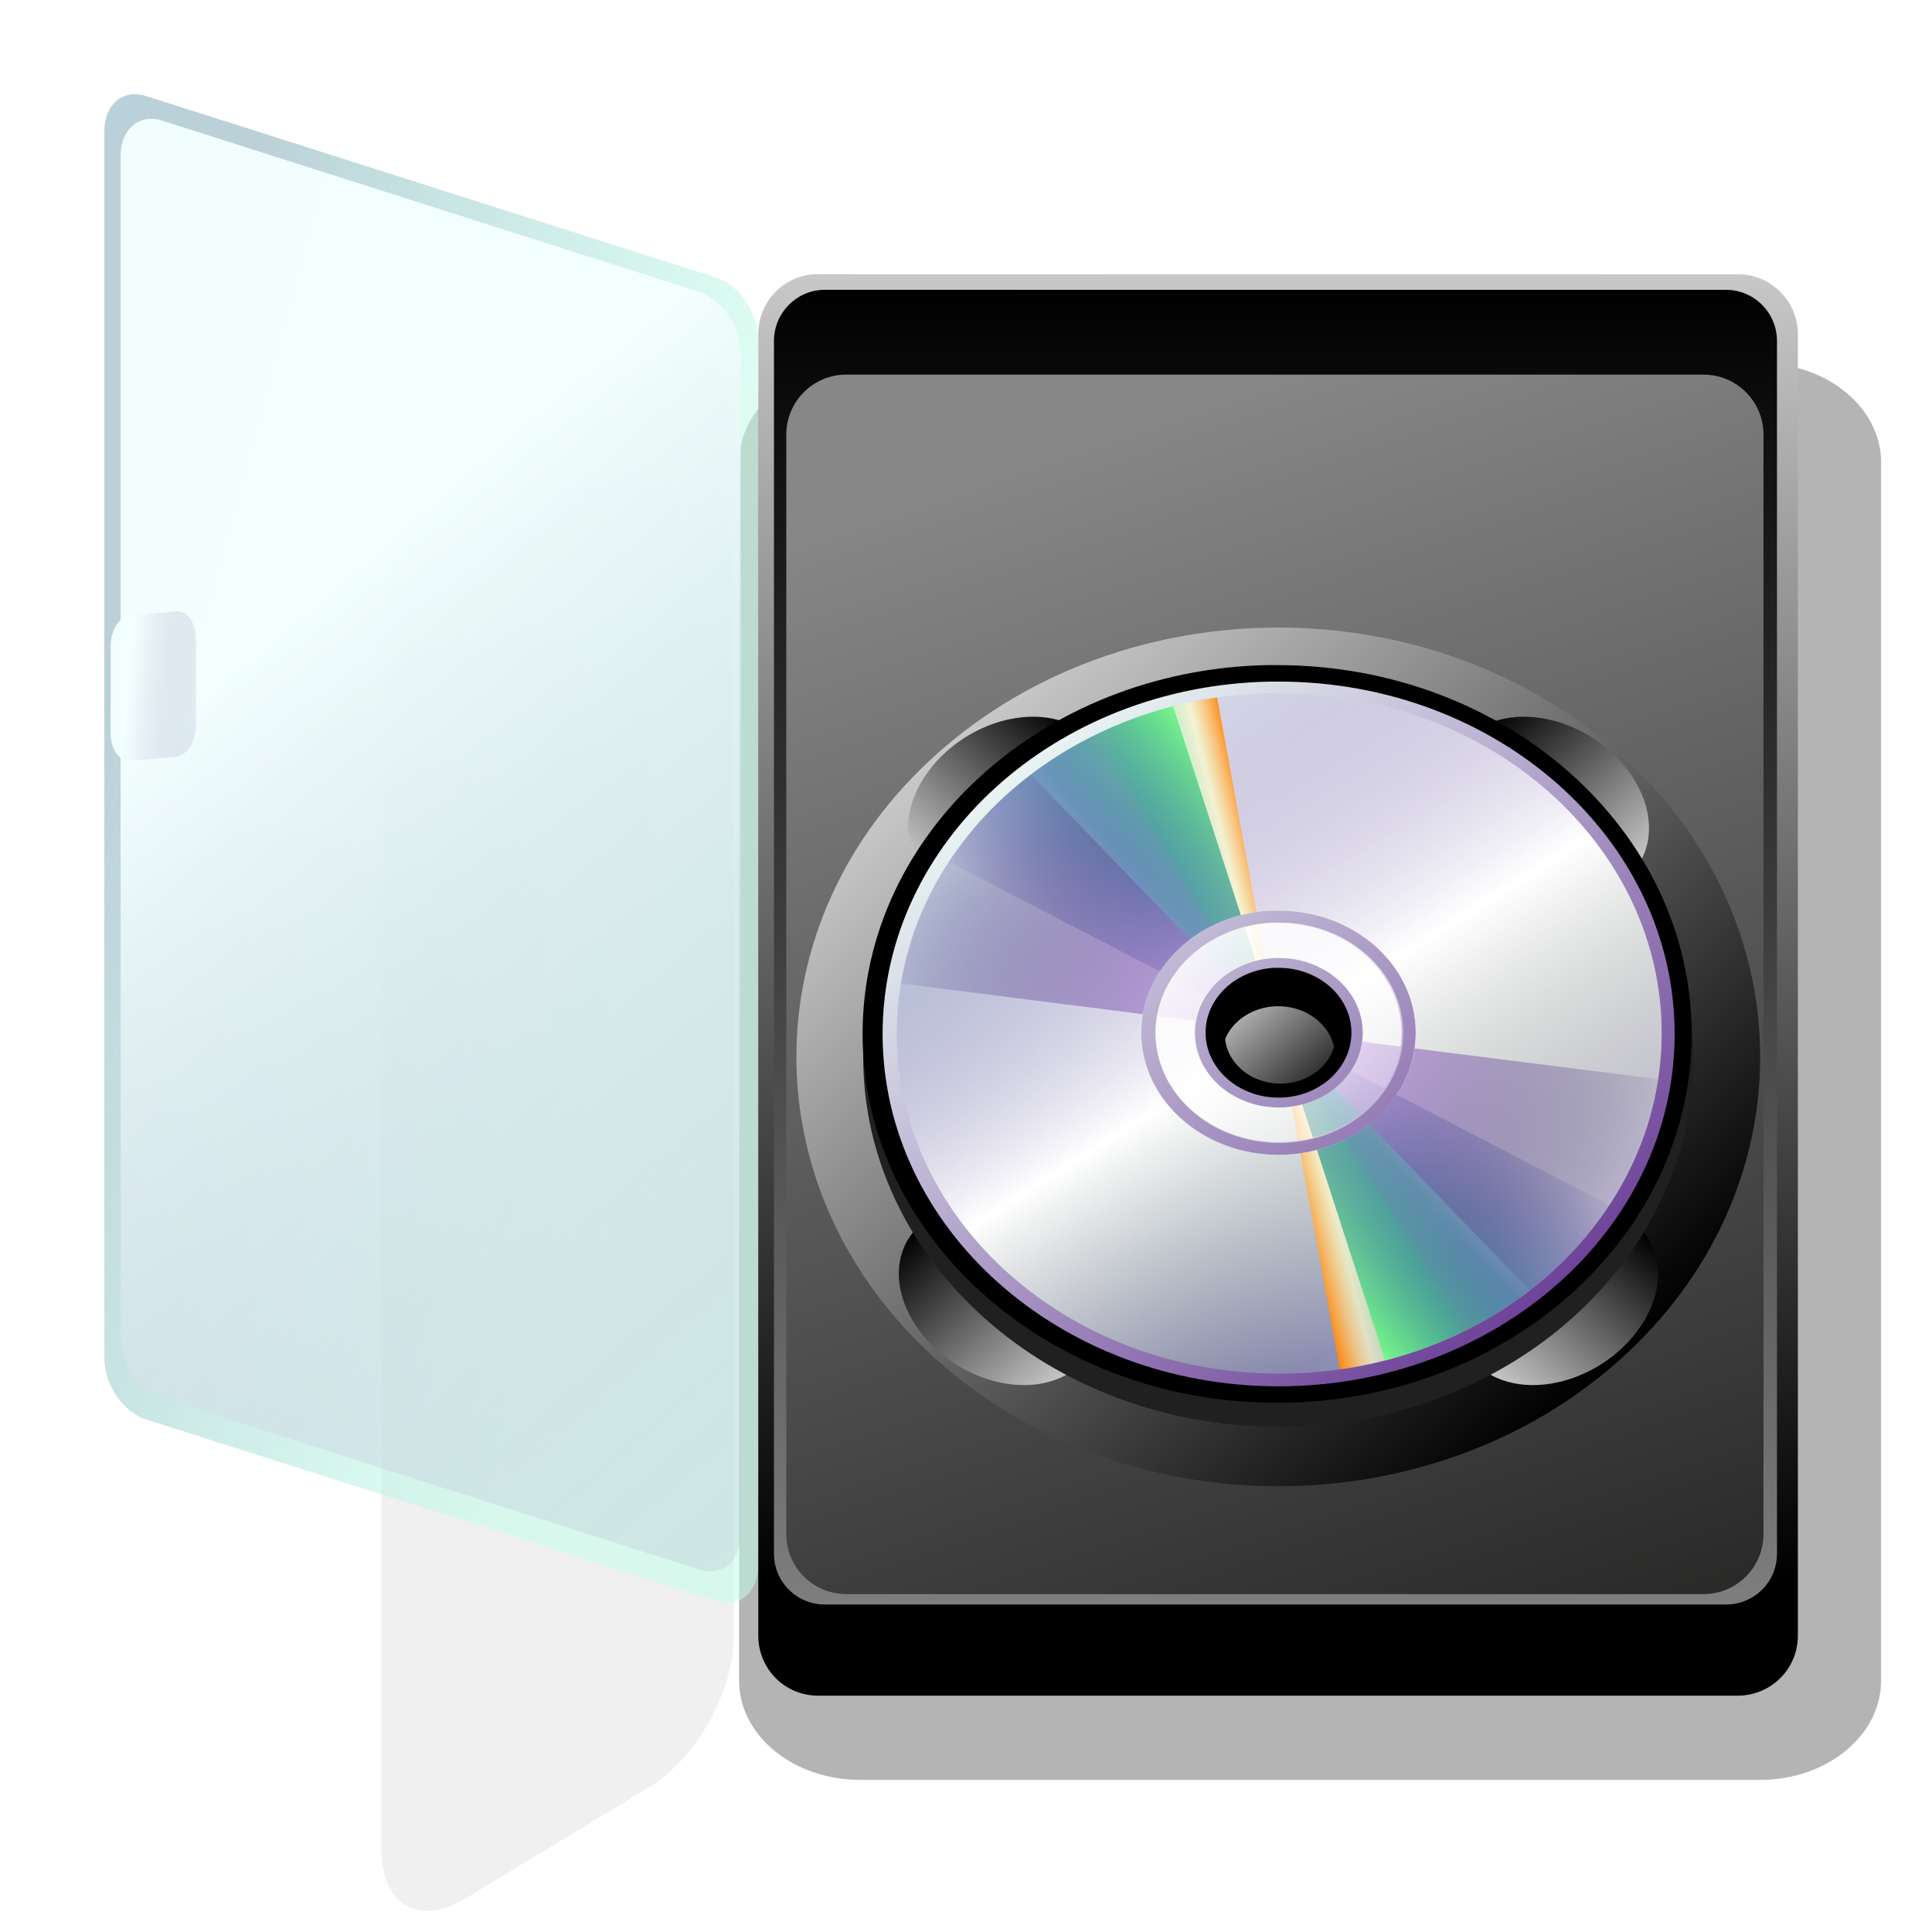
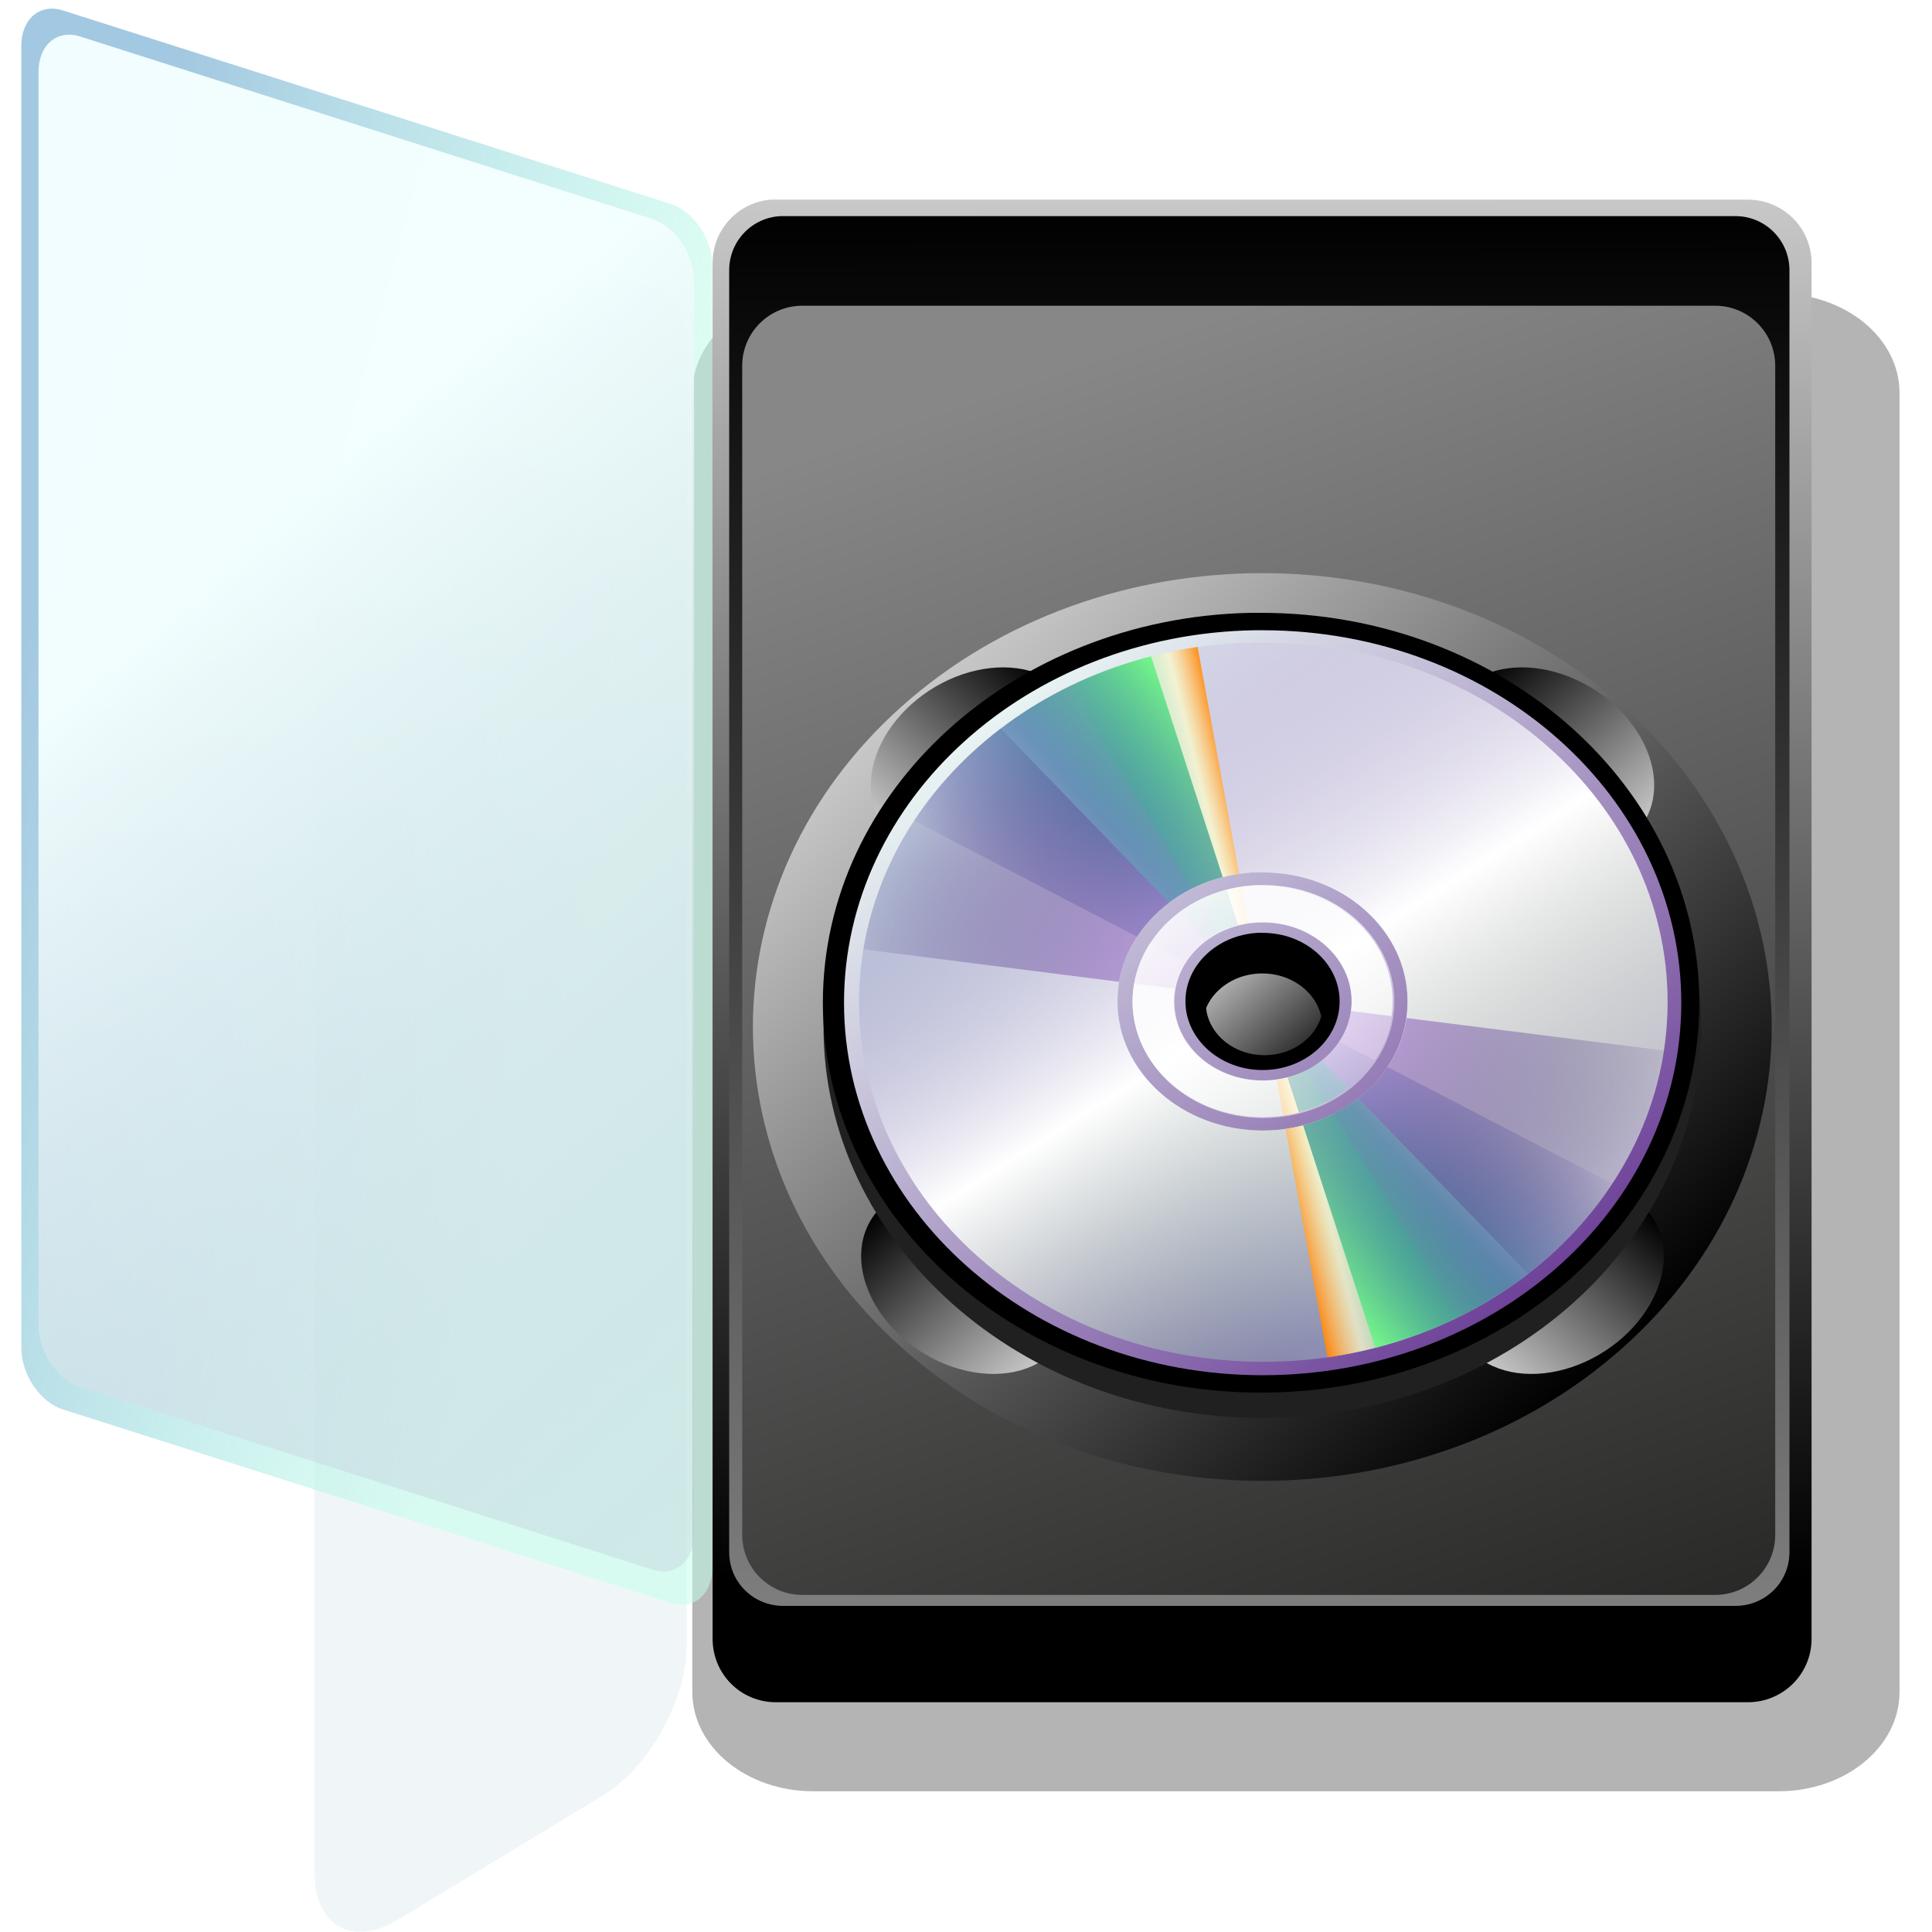
<svg xmlns="http://www.w3.org/2000/svg" xmlns:xlink="http://www.w3.org/1999/xlink" width="128" height="128" id="svg1393" version="1.0">
  <defs id="defs1395">
    <linearGradient id="linearGradient3227">
-       <stop style="stop-color:#aac6cf;stop-opacity:0.805;" offset="0" id="stop3229" />
+       <stop style="stop-color:#a3c8e1;stop-opacity:1;" offset="0" id="stop3229" />
      <stop style="stop-color:#c3ffeb;stop-opacity:0.533;" offset="1" id="stop3231" />
    </linearGradient>
    <linearGradient id="linearGradient3221">
      <stop id="stop3223" offset="0" style="stop-color:#b7c4d3;stop-opacity:0.312;" />
      <stop id="stop3225" offset="1" style="stop-color:#f4ffff;stop-opacity:0.962;" />
    </linearGradient>
    <linearGradient id="linearGradient2305">
      <stop style="stop-color:#878787;stop-opacity:1;" offset="0" id="stop2307" />
      <stop style="stop-color:#1b1b1a;stop-opacity:1;" offset="1" id="stop2309" />
    </linearGradient>
    <linearGradient id="linearGradient7042">
      <stop style="stop-color:#808080;stop-opacity:1;" offset="0" id="stop7044" />
      <stop style="stop-color:#000000;stop-opacity:1;" offset="1" id="stop7046" />
-     </linearGradient>
-     <linearGradient id="linearGradient6845">
-       <stop style="stop-color:#808080;stop-opacity:1;" offset="0" id="stop6847" />
-       <stop style="stop-color:#808080;stop-opacity:0;" offset="1" id="stop6849" />
    </linearGradient>
    <linearGradient id="linearGradient6837">
      <stop style="stop-color:#c8c8c8;stop-opacity:1;" offset="0" id="stop6839" />
      <stop style="stop-color:#000000;stop-opacity:1;" offset="1" id="stop6841" />
    </linearGradient>
    <linearGradient id="linearGradient3269">
      <stop style="stop-color:#ffffff;stop-opacity:1;" offset="0" id="stop3271" />
      <stop style="stop-color:#ffffff;stop-opacity:0.312;" offset="1" id="stop3273" />
    </linearGradient>
    <linearGradient id="linearGradient2358">
      <stop style="stop-color:#e2afff;stop-opacity:1;" offset="0" id="stop2360" />
      <stop style="stop-color:#09004d;stop-opacity:0;" offset="1" id="stop2362" />
    </linearGradient>
    <linearGradient id="linearGradient2317">
      <stop style="stop-color:#100081;stop-opacity:0.02;" offset="0" id="stop2319" />
      <stop id="stop2333" offset="0.5" style="stop-color:#00558c;stop-opacity:0.51;" />
      <stop style="stop-color:#78ff88;stop-opacity:1;" offset="1" id="stop2321" />
    </linearGradient>
    <linearGradient id="linearGradient2325">
      <stop style="stop-color:#ff7e00;stop-opacity:1;" offset="0" id="stop2327" />
      <stop id="stop2335" offset="0.255" style="stop-color:#ffffcc;stop-opacity:0.706;" />
      <stop style="stop-color:#00ff81;stop-opacity:0.02;" offset="1" id="stop2329" />
    </linearGradient>
    <linearGradient id="linearGradient2602">
      <stop style="stop-color:#a695c5;stop-opacity:0.353;" offset="0" id="stop2604" />
      <stop id="stop2610" offset="0.5" style="stop-color:#ffffff;stop-opacity:1;" />
      <stop style="stop-color:#adb79f;stop-opacity:0.2;" offset="1" id="stop2606" />
    </linearGradient>
    <linearGradient id="linearGradient2594">
      <stop style="stop-color:#f4ffff;stop-opacity:0.647;" offset="0" id="stop2596" />
      <stop style="stop-color:#008396;stop-opacity:0;" offset="1" id="stop2598" />
    </linearGradient>
    <linearGradient id="linearGradient2650">
      <stop style="stop-color:#e9f4f3;stop-opacity:1;" offset="0" id="stop2652" />
      <stop style="stop-color:#6d4198;stop-opacity:1;" offset="1" id="stop2654" />
    </linearGradient>
-     <linearGradient xlink:href="#linearGradient6837" id="linearGradient6873" x1="40.316" y1="31.749" x2="91.672" y2="86.175" gradientUnits="userSpaceOnUse" />
-     <linearGradient xlink:href="#linearGradient2650" id="linearGradient7024" gradientUnits="userSpaceOnUse" gradientTransform="matrix(0.604085,0,0,0.604085,114.6153,25.1751)" x1="22.728" y1="18.398" x2="90.064" y2="92.397" />
-     <linearGradient xlink:href="#linearGradient2594" id="linearGradient7026" gradientUnits="userSpaceOnUse" gradientTransform="matrix(0.604085,0,0,0.604085,114.6153,25.1751)" x1="55.797" y1="55.418" x2="8.031" y2="97.759" />
-     <linearGradient xlink:href="#linearGradient2602" id="linearGradient7028" gradientUnits="userSpaceOnUse" gradientTransform="matrix(0.604085,0,0,0.604085,114.6153,25.1751)" x1="32.143" y1="22.464" x2="78.929" y2="88.357" />
-     <linearGradient xlink:href="#linearGradient2325" id="linearGradient7030" gradientUnits="userSpaceOnUse" gradientTransform="matrix(0.604085,0,0,0.604085,114.6153,25.1751)" x1="62.552" y1="100.088" x2="79.758" y2="96.174" />
-     <linearGradient xlink:href="#linearGradient2317" id="linearGradient7032" gradientUnits="userSpaceOnUse" gradientTransform="matrix(0.604085,0,0,0.604085,114.6153,25.1751)" x1="97.031" y1="78.458" x2="68.116" y2="101.312" />
-     <linearGradient xlink:href="#linearGradient2325" id="linearGradient7034" gradientUnits="userSpaceOnUse" gradientTransform="matrix(0.604085,0,0,0.604085,114.6153,25.1751)" x1="49.119" y1="11.075" x2="33.635" y2="14.484" />
-     <linearGradient xlink:href="#linearGradient2317" id="linearGradient7036" gradientUnits="userSpaceOnUse" gradientTransform="matrix(0.604085,0,0,0.604085,114.6153,25.1751)" x1="14.531" y1="32.667" x2="43.573" y2="9.5" />
-     <radialGradient xlink:href="#linearGradient2358" id="radialGradient7038" gradientUnits="userSpaceOnUse" gradientTransform="matrix(0.658823,-3.444502e-7,3.467905e-7,0.663299,111.5594,21.9017)" cx="55.828" cy="55.281" fx="55.828" fy="55.281" r="47.297" />
-     <linearGradient xlink:href="#linearGradient3269" id="linearGradient7040" gradientUnits="userSpaceOnUse" gradientTransform="matrix(0.604085,0,0,0.604085,114.6153,25.1751)" x1="40.722" y1="40.432" x2="70.016" y2="69.79" />
-     <linearGradient xlink:href="#linearGradient7042" id="linearGradient7048" x1="104.716" y1="120.044" x2="27.123" y2="6.82" gradientUnits="userSpaceOnUse" gradientTransform="translate(-33.75,0.357143)" />
-     <linearGradient xlink:href="#linearGradient6837" id="linearGradient7949" x1="58.393" y1="27.643" x2="71.964" y2="27.643" gradientUnits="userSpaceOnUse" />
-     <linearGradient xlink:href="#linearGradient6837" id="linearGradient7953" gradientUnits="userSpaceOnUse" x1="58.393" y1="27.643" x2="71.964" y2="27.643" />
-     <linearGradient xlink:href="#linearGradient6837" id="linearGradient7957" gradientUnits="userSpaceOnUse" x1="58.393" y1="27.643" x2="71.964" y2="27.643" />
-     <linearGradient xlink:href="#linearGradient6837" id="linearGradient7961" gradientUnits="userSpaceOnUse" x1="58.393" y1="27.643" x2="71.964" y2="27.643" />
-     <linearGradient xlink:href="#linearGradient6837" id="linearGradient7980" gradientUnits="userSpaceOnUse" x1="31.786" y1="58.536" x2="100.714" y2="58.536" />
-     <linearGradient xlink:href="#linearGradient6837" id="linearGradient7982" gradientUnits="userSpaceOnUse" x1="58.393" y1="27.643" x2="71.964" y2="27.643" />
-     <linearGradient xlink:href="#linearGradient6837" id="linearGradient7984" gradientUnits="userSpaceOnUse" x1="58.393" y1="27.643" x2="71.964" y2="27.643" />
-     <linearGradient xlink:href="#linearGradient6837" id="linearGradient7986" gradientUnits="userSpaceOnUse" x1="58.393" y1="27.643" x2="71.964" y2="27.643" />
-     <linearGradient xlink:href="#linearGradient6837" id="linearGradient7988" gradientUnits="userSpaceOnUse" x1="58.393" y1="27.643" x2="71.964" y2="27.643" />
-     <linearGradient xlink:href="#linearGradient6837" id="linearGradient8001" gradientUnits="userSpaceOnUse" x1="17.517" y1="58.536" x2="114.983" y2="58.536" />
-     <linearGradient xlink:href="#linearGradient3269" id="linearGradient8008" gradientUnits="userSpaceOnUse" gradientTransform="matrix(0.594641,0,0,0.594641,-81.96248,-41.89862)" x1="40.722" y1="40.432" x2="70.016" y2="69.79" />
-     <radialGradient xlink:href="#linearGradient2358" id="radialGradient8011" gradientUnits="userSpaceOnUse" gradientTransform="matrix(0.648524,-3.390654e-7,3.413691e-7,0.65293,-84.97061,-45.12085)" cx="55.828" cy="55.281" fx="55.828" fy="55.281" r="47.297" />
-     <linearGradient xlink:href="#linearGradient2317" id="linearGradient8014" gradientUnits="userSpaceOnUse" gradientTransform="matrix(0.594641,0,0,0.594641,-81.96248,-41.89862)" x1="14.531" y1="32.667" x2="43.573" y2="9.5" />
-     <linearGradient xlink:href="#linearGradient2325" id="linearGradient8017" gradientUnits="userSpaceOnUse" gradientTransform="matrix(0.594641,0,0,0.594641,-81.96248,-41.89862)" x1="49.119" y1="11.075" x2="33.635" y2="14.484" />
-     <linearGradient xlink:href="#linearGradient2317" id="linearGradient8020" gradientUnits="userSpaceOnUse" gradientTransform="matrix(0.594641,0,0,0.594641,-81.96248,-41.89862)" x1="97.031" y1="78.458" x2="68.116" y2="101.312" />
-     <linearGradient xlink:href="#linearGradient2325" id="linearGradient8023" gradientUnits="userSpaceOnUse" gradientTransform="matrix(0.594641,0,0,0.594641,-81.96248,-41.89862)" x1="62.552" y1="100.088" x2="79.758" y2="96.174" />
-     <linearGradient xlink:href="#linearGradient2602" id="linearGradient8026" gradientUnits="userSpaceOnUse" gradientTransform="matrix(0.594641,0,0,0.594641,-81.96248,-41.89862)" x1="32.143" y1="22.464" x2="78.929" y2="88.357" />
-     <linearGradient xlink:href="#linearGradient2594" id="linearGradient8029" gradientUnits="userSpaceOnUse" gradientTransform="matrix(0.594641,0,0,0.594641,-81.96248,-41.89862)" x1="55.797" y1="55.418" x2="8.031" y2="97.759" />
-     <linearGradient xlink:href="#linearGradient2650" id="linearGradient8032" gradientUnits="userSpaceOnUse" gradientTransform="matrix(0.594641,0,0,0.594641,-81.96248,-41.89862)" x1="22.728" y1="18.398" x2="90.064" y2="92.397" />
    <linearGradient xlink:href="#linearGradient2650" id="linearGradient8048" gradientUnits="userSpaceOnUse" gradientTransform="matrix(0.594641,0,0,0.594641,-81.96248,-41.89862)" x1="22.728" y1="18.398" x2="90.064" y2="92.397" />
    <linearGradient xlink:href="#linearGradient2594" id="linearGradient8050" gradientUnits="userSpaceOnUse" gradientTransform="matrix(0.594641,0,0,0.594641,-81.96248,-41.89862)" x1="55.797" y1="55.418" x2="8.031" y2="97.759" />
    <linearGradient xlink:href="#linearGradient2602" id="linearGradient8052" gradientUnits="userSpaceOnUse" gradientTransform="matrix(0.594641,0,0,0.594641,-81.96248,-41.89862)" x1="32.143" y1="22.464" x2="78.929" y2="88.357" />
    <linearGradient xlink:href="#linearGradient2325" id="linearGradient8054" gradientUnits="userSpaceOnUse" gradientTransform="matrix(0.594641,0,0,0.594641,-81.96248,-41.89862)" x1="62.552" y1="100.088" x2="79.758" y2="96.174" />
    <linearGradient xlink:href="#linearGradient2317" id="linearGradient8056" gradientUnits="userSpaceOnUse" gradientTransform="matrix(0.594641,0,0,0.594641,-81.96248,-41.89862)" x1="97.031" y1="78.458" x2="68.116" y2="101.312" />
    <linearGradient xlink:href="#linearGradient2325" id="linearGradient8058" gradientUnits="userSpaceOnUse" gradientTransform="matrix(0.594641,0,0,0.594641,-81.96248,-41.89862)" x1="49.119" y1="11.075" x2="33.635" y2="14.484" />
    <linearGradient xlink:href="#linearGradient2317" id="linearGradient8060" gradientUnits="userSpaceOnUse" gradientTransform="matrix(0.594641,0,0,0.594641,-81.96248,-41.89862)" x1="14.531" y1="32.667" x2="43.573" y2="9.5" />
    <radialGradient xlink:href="#linearGradient2358" id="radialGradient8062" gradientUnits="userSpaceOnUse" gradientTransform="matrix(0.648524,-3.390654e-7,3.413691e-7,0.65293,-84.97061,-45.12085)" cx="55.828" cy="55.281" fx="55.828" fy="55.281" r="47.297" />
    <linearGradient xlink:href="#linearGradient3269" id="linearGradient8064" gradientUnits="userSpaceOnUse" gradientTransform="matrix(0.594641,0,0,0.594641,-81.96248,-41.89862)" x1="40.722" y1="40.432" x2="70.016" y2="69.79" />
    <linearGradient xlink:href="#linearGradient6837" id="linearGradient8076" gradientUnits="userSpaceOnUse" x1="31.786" y1="58.536" x2="100.714" y2="58.536" />
    <linearGradient xlink:href="#linearGradient6837" id="linearGradient8078" gradientUnits="userSpaceOnUse" x1="58.393" y1="27.643" x2="71.964" y2="27.643" />
    <linearGradient xlink:href="#linearGradient6837" id="linearGradient8080" gradientUnits="userSpaceOnUse" x1="58.393" y1="27.643" x2="71.964" y2="27.643" />
    <linearGradient xlink:href="#linearGradient6837" id="linearGradient8082" gradientUnits="userSpaceOnUse" x1="58.393" y1="27.643" x2="71.964" y2="27.643" />
    <linearGradient xlink:href="#linearGradient6837" id="linearGradient8084" gradientUnits="userSpaceOnUse" x1="58.393" y1="27.643" x2="71.964" y2="27.643" />
    <linearGradient xlink:href="#linearGradient6837" id="linearGradient8086" gradientUnits="userSpaceOnUse" x1="17.517" y1="58.536" x2="114.983" y2="58.536" />
-     <linearGradient xlink:href="#linearGradient2305" id="linearGradient2311" x1="78.269" y1="13.5" x2="117.064" y2="126.007" gradientUnits="userSpaceOnUse" gradientTransform="matrix(0.844934,0,0,0.834028,17.13383,13.5587)" />
-     <linearGradient xlink:href="#linearGradient7042" id="linearGradient2296" x1="76.343" y1="111.5" x2="76.138" y2="6" gradientUnits="userSpaceOnUse" gradientTransform="matrix(0.8477,0,0,0.8477,16.80747,13.37412)" />
-     <linearGradient xlink:href="#linearGradient6837" id="linearGradient3177" x1="77.091" y1="5.651" x2="77.411" y2="107.693" gradientUnits="userSpaceOnUse" gradientTransform="matrix(0.8477,0,0,0.8477,16.80747,13.37412)" />
-     <linearGradient xlink:href="#linearGradient3221" id="linearGradient3209" x1="54.914" y1="87.531" x2="12.059" y2="48.782" gradientUnits="userSpaceOnUse" gradientTransform="matrix(1.006308,-1.208269e-16,0,1.023876,-3.747609,-1.18987)" />
-     <linearGradient xlink:href="#linearGradient3227" id="linearGradient3217" x1="14.862" y1="23.172" x2="51.231" y2="32.651" gradientUnits="userSpaceOnUse" gradientTransform="translate(-1.836547,-0.69286)" />
-     <linearGradient xlink:href="#linearGradient3221" id="linearGradient3239" x1="15.293" y1="49.051" x2="10.775" y2="48.653" gradientUnits="userSpaceOnUse" gradientTransform="translate(-2.258773,-2.448873)" />
+     <linearGradient xlink:href="#linearGradient2305" id="linearGradient2311" x1="78.269" y1="13.5" x2="117.064" y2="126.007" gradientUnits="userSpaceOnUse" gradientTransform="matrix(0.893176,0,0,0.881647,12.21745,8.353372)" />
+     <linearGradient xlink:href="#linearGradient7042" id="linearGradient2296" x1="76.343" y1="111.5" x2="76.138" y2="6" gradientUnits="userSpaceOnUse" gradientTransform="matrix(0.8961,0,0,0.8961,11.87245,8.158252)" />
+     <linearGradient xlink:href="#linearGradient6837" id="linearGradient3177" x1="77.091" y1="5.651" x2="77.411" y2="107.693" gradientUnits="userSpaceOnUse" gradientTransform="matrix(0.8961,0,0,0.8961,11.87245,8.158252)" />
+     <linearGradient xlink:href="#linearGradient3221" id="linearGradient3209" x1="54.914" y1="87.531" x2="12.059" y2="48.782" gradientUnits="userSpaceOnUse" gradientTransform="matrix(1.063763,-9.858316e-17,0,1.082334,-10.14889,-5.356845)" />
+     <linearGradient xlink:href="#linearGradient3227" id="linearGradient3217" x1="14.862" y1="23.172" x2="51.231" y2="32.651" gradientUnits="userSpaceOnUse" gradientTransform="matrix(1.057096,8.000382e-18,0,1.057096,-8.127576,-4.835234)" />
+     <linearGradient xlink:href="#linearGradient3221" id="linearGradient3239" x1="15.293" y1="49.051" x2="10.775" y2="48.653" gradientUnits="userSpaceOnUse" gradientTransform="matrix(1.057096,-1.355429e-17,0,1.057096,-7.803428,-9.044984)" />
  </defs>
  <g id="layer1">
-     <rect style="opacity:1;fill:#000000;fill-opacity:0.062;stroke:none;stroke-width:1;stroke-linecap:round;stroke-linejoin:round;stroke-miterlimit:4;stroke-dasharray:none;stroke-opacity:1" id="rect4116" width="27.286" height="93.868" x="29.559" y="50.601" rx="6.498" ry="6.573" transform="matrix(0.855198,-0.518301,0,1,0,0)" />
-     <rect style="opacity:1;fill:#000000;fill-opacity:0.294;stroke:none;stroke-width:1;stroke-linecap:round;stroke-linejoin:round;stroke-miterlimit:4;stroke-dasharray:none;stroke-opacity:1" id="rect3241" width="75.66" height="93.868" x="48.967" y="24.055" rx="8.018" ry="6.573" />
-     <rect style="opacity:1;fill:url(#linearGradient2296);fill-opacity:1;stroke:none;stroke-width:1;stroke-linecap:round;stroke-linejoin:round;stroke-miterlimit:4;stroke-dasharray:none;stroke-opacity:1" id="rect2301" width="67.71" height="89.432" x="50.504" y="18.46" rx="3.977" ry="3.977" />
-     <rect ry="3.977" rx="3.977" y="24.818" x="52.093" height="80.796" width="64.743" id="rect2303" style="opacity:1;fill:url(#linearGradient2311);fill-opacity:1;stroke:none;stroke-width:1;stroke-linecap:round;stroke-linejoin:round;stroke-miterlimit:4;stroke-dasharray:none;stroke-opacity:1" />
-     <path style="opacity:1;fill:url(#linearGradient3177);fill-opacity:1;stroke:none;stroke-width:1;stroke-linecap:round;stroke-linejoin:round;stroke-miterlimit:4;stroke-dasharray:none;stroke-opacity:1" d="M 53.861,18.169 C 51.818,18.348 50.239,20.063 50.239,22.143 L 50.239,108.37 C 50.239,110.57 51.995,112.343 54.207,112.343 L 115.119,112.343 C 117.331,112.343 119.114,110.57 119.114,108.37 L 119.114,22.143 C 119.114,19.943 117.331,18.169 115.119,18.169 L 54.207,18.169 C 54.086,18.169 53.979,18.159 53.861,18.169 z M 54.527,19.202 C 54.57,19.2 54.616,19.202 54.66,19.202 L 114.347,19.202 C 116.225,19.202 117.729,20.725 117.729,22.593 L 117.729,102.939 C 117.729,104.807 116.225,106.303 114.347,106.303 L 54.66,106.303 C 52.782,106.303 51.277,104.807 51.277,102.939 L 51.277,22.593 C 51.277,20.769 52.71,19.27 54.527,19.202 z " id="rect4209" />
-     <g id="g8066" transform="matrix(0.8477,0,0,0.755246,125.9489,14.96704)">
+     <rect style="opacity:1;fill:#00648c;fill-opacity:0.062;stroke:none;stroke-width:1;stroke-linecap:round;stroke-linejoin:round;stroke-miterlimit:4;stroke-dasharray:none;stroke-opacity:1" id="rect4116" width="28.843" height="99.228" x="24.354" y="43.938" rx="6.498" ry="6.573" transform="matrix(0.855198,-0.518301,0,1,0,0)" />
+     <rect style="opacity:1;fill:#000000;fill-opacity:0.294;stroke:none;stroke-width:1;stroke-linecap:round;stroke-linejoin:round;stroke-miterlimit:4;stroke-dasharray:none;stroke-opacity:1" id="rect3241" width="79.98" height="99.228" x="45.868" y="19.449" rx="8.018" ry="6.573" />
+     <rect style="opacity:1;fill:url(#linearGradient2296);fill-opacity:1;stroke:none;stroke-width:1;stroke-linecap:round;stroke-linejoin:round;stroke-miterlimit:4;stroke-dasharray:none;stroke-opacity:1" id="rect2301" width="71.576" height="94.539" x="47.492" y="13.535" rx="3.977" ry="3.977" />
+     <rect ry="3.977" rx="3.977" y="20.256" x="49.173" height="85.41" width="68.44" id="rect2303" style="opacity:1;fill:url(#linearGradient2311);fill-opacity:1;stroke:none;stroke-width:1;stroke-linecap:round;stroke-linejoin:round;stroke-miterlimit:4;stroke-dasharray:none;stroke-opacity:1" />
+     <path style="opacity:1;fill:url(#linearGradient3177);fill-opacity:1;stroke:none;stroke-width:1;stroke-linecap:round;stroke-linejoin:round;stroke-miterlimit:4;stroke-dasharray:none;stroke-opacity:1" d="M 51.041,13.227 C 48.882,13.416 47.212,15.229 47.212,17.427 L 47.212,108.577 C 47.212,110.903 49.069,112.778 51.407,112.778 L 115.797,112.778 C 118.136,112.778 120.021,110.903 120.021,108.577 L 120.021,17.427 C 120.021,15.102 118.136,13.227 115.797,13.227 L 51.407,13.227 C 51.28,13.227 51.166,13.216 51.041,13.227 z M 51.745,14.319 C 51.791,14.317 51.84,14.319 51.886,14.319 L 114.981,14.319 C 116.966,14.319 118.556,15.929 118.556,17.903 L 118.556,102.837 C 118.556,104.811 116.966,106.393 114.981,106.393 L 51.886,106.393 C 49.901,106.393 48.31,104.811 48.31,102.837 L 48.31,17.903 C 48.31,15.975 49.825,14.391 51.745,14.319 z " id="rect4209" />
+     <g id="g8066" transform="matrix(0.8961,0,0,0.798367,127.2453,9.842121)">
      <path transform="matrix(0.772746,0.772746,-0.772746,0.772746,-54.63159,-23.53029)" d="M 100.714 58.536 A 34.464 34.464 0 1 1  31.786,58.536 A 34.464 34.464 0 1 1  100.714 58.536 z" id="path6865" style="fill:url(#linearGradient8076);fill-opacity:1;stroke:none;stroke-width:2;stroke-linecap:round;stroke-linejoin:round;stroke-miterlimit:4;stroke-dasharray:none;stroke-opacity:1" />
      <path transform="matrix(-0.911796,-0.911796,-0.707107,0.707107,51.38995,90.82594)" d="M 71.964 27.643 A 6.786 6.786 0 1 1  58.393,27.643 A 6.786 6.786 0 1 1  71.964 27.643 z" id="path7068" style="fill:url(#linearGradient8078);fill-opacity:1;stroke:none;stroke-width:2;stroke-linecap:round;stroke-linejoin:round;stroke-miterlimit:4;stroke-dasharray:none;stroke-opacity:1" />
      <path style="fill:url(#linearGradient8080);fill-opacity:1;stroke:none;stroke-width:2;stroke-linecap:round;stroke-linejoin:round;stroke-miterlimit:4;stroke-dasharray:none;stroke-opacity:1" id="path7951" d="M 71.964 27.643 A 6.786 6.786 0 1 1  58.393,27.643 A 6.786 6.786 0 1 1  71.964 27.643 z" transform="matrix(-0.911796,-0.911796,-0.707107,0.707107,8.532796,133.6831)" />
      <path transform="matrix(0.911796,-0.911796,-0.707107,-0.707107,-109.6121,129.9189)" d="M 71.964 27.643 A 6.786 6.786 0 1 1  58.393,27.643 A 6.786 6.786 0 1 1  71.964 27.643 z" id="path7955" style="fill:url(#linearGradient8082);fill-opacity:1;stroke:none;stroke-width:2;stroke-linecap:round;stroke-linejoin:round;stroke-miterlimit:4;stroke-dasharray:none;stroke-opacity:1" />
      <path style="fill:url(#linearGradient8084);fill-opacity:1;stroke:none;stroke-width:2;stroke-linecap:round;stroke-linejoin:round;stroke-miterlimit:4;stroke-dasharray:none;stroke-opacity:1" id="path7959" d="M 71.964 27.643 A 6.786 6.786 0 1 1  58.393,27.643 A 6.786 6.786 0 1 1  71.964 27.643 z" transform="matrix(0.911796,-0.911796,-0.707107,-0.707107,-66.75495,172.776)" />
      <path style="opacity:1;fill:#202020;fill-opacity:1;stroke:none;stroke-width:2;stroke-linecap:round;stroke-linejoin:round;stroke-miterlimit:4;stroke-dasharray:none;stroke-opacity:1" id="path5086" d="M 100.714 58.536 A 34.464 34.464 0 1 1  31.786,58.536 A 34.464 34.464 0 1 1  100.714 58.536 z" transform="matrix(0.941347,0,0,0.941347,-111.0346,17.79497)" />
      <path transform="matrix(0.160805,0.160805,-0.160805,0.160805,-49.9109,52.83124)" d="M 100.714 58.536 A 34.464 34.464 0 1 1  31.786,58.536 A 34.464 34.464 0 1 1  100.714 58.536 z" id="path8003" style="fill:#000000;fill-opacity:1;stroke:none;stroke-width:2;stroke-linecap:round;stroke-linejoin:round;stroke-miterlimit:4;stroke-dasharray:none;stroke-opacity:1" />
      <path style="fill:url(#linearGradient8086);fill-opacity:1;stroke:none;stroke-width:2;stroke-linecap:round;stroke-linejoin:round;stroke-miterlimit:4;stroke-dasharray:none;stroke-opacity:1" id="path7999" d="M 100.714 58.536 A 34.464 34.464 0 1 1  31.786,58.536 A 34.464 34.464 0 1 1  100.714 58.536 z" transform="matrix(9.118267e-2,9.118267e-2,-9.118267e-2,9.118267e-2,-49.37382,61.51908)" />
    </g>
-     <g id="g8036" transform="matrix(0.891943,0,0,0.793624,128.2656,75.56222)">
+     <g id="g8036" transform="matrix(0.942869,0,0,0.838936,129.6944,73.89702)">
      <path id="path2384" d="M -49.74,-39.687 C -66.372,-39.265 -79.733,-25.629 -79.733,-8.896 C -79.733,8.102 -65.94,21.895 -48.941,21.895 C -31.943,21.895 -18.15,8.102 -18.15,-8.896 C -18.15,-25.894 -31.943,-39.687 -48.941,-39.687 C -49.207,-39.687 -49.476,-39.694 -49.74,-39.687 z M -48.755,-13.021 C -48.738,-13.022 -48.718,-13.021 -48.7,-13.021 C -46.42,-13.021 -44.574,-11.157 -44.574,-8.877 C -44.574,-6.598 -46.42,-4.752 -48.7,-4.752 C -50.979,-4.752 -52.825,-6.598 -52.825,-8.877 C -52.825,-11.139 -51.01,-12.993 -48.755,-13.021 z " style="font-size:12px;fill:#000000;fill-opacity:1;stroke:none;stroke-width:1;stroke-linecap:round;stroke-linejoin:round;stroke-miterlimit:4;stroke-dasharray:none;stroke-opacity:1" />
      <path id="cdsurface" d="M -49.406,-38.312 C -65.38,-38.008 -78.246,-24.942 -78.246,-8.896 C -78.246,7.34 -65.066,20.52 -48.83,20.52 C -32.594,20.52 -19.414,7.34 -19.414,-8.896 C -19.414,-25.132 -32.594,-38.312 -48.83,-38.312 C -49.02,-38.312 -49.216,-38.316 -49.406,-38.312 z M -49.183,-14.415 C -49.068,-14.422 -48.947,-14.415 -48.83,-14.415 C -45.84,-14.415 -43.422,-11.997 -43.422,-9.008 C -43.422,-6.018 -45.84,-3.581 -48.83,-3.581 C -51.819,-3.581 -54.256,-6.018 -54.256,-9.008 C -54.256,-11.88 -52.01,-14.236 -49.183,-14.415 z " style="font-size:12px;fill:url(#linearGradient8048);fill-opacity:1;stroke:none;stroke-width:1;stroke-linecap:round;stroke-linejoin:round;stroke-miterlimit:4;stroke-dasharray:none;stroke-opacity:1" />
      <path id="highlight" d="M -49.889,-37.346 C -65.062,-36.77 -77.187,-24.265 -77.187,-8.952 C -77.187,6.728 -64.453,19.461 -48.774,19.461 C -33.095,19.461 -20.38,6.728 -20.38,-8.952 C -20.38,-24.631 -33.095,-37.346 -48.774,-37.346 C -49.08,-37.346 -49.399,-37.356 -49.703,-37.346 C -49.763,-37.344 -49.83,-37.348 -49.889,-37.346 z M -49.48,-19.191 C -49.438,-19.193 -49.392,-19.189 -49.35,-19.191 C -49.176,-19.2 -49.006,-19.191 -48.83,-19.191 C -43.203,-19.191 -38.647,-14.635 -38.647,-9.008 C -38.647,-3.381 -43.203,1.194 -48.83,1.194 C -54.457,1.194 -59.032,-3.381 -59.032,-9.008 C -59.032,-14.416 -54.805,-18.855 -49.48,-19.191 z M -49.406,-18.132 C -54.176,-17.831 -57.972,-13.853 -57.972,-9.008 C -57.972,-3.967 -53.871,0.135 -48.83,0.135 C -43.789,0.135 -39.706,-3.967 -39.706,-9.008 C -39.706,-14.048 -43.789,-18.132 -48.83,-18.132 C -48.987,-18.132 -49.139,-18.139 -49.294,-18.132 C -49.332,-18.13 -49.368,-18.134 -49.406,-18.132 z M -49.22,-15.27 C -49.168,-15.273 -49.124,-15.268 -49.071,-15.27 C -48.991,-15.273 -48.911,-15.27 -48.83,-15.27 C -45.372,-15.27 -42.567,-12.466 -42.567,-9.008 C -42.567,-5.549 -45.372,-2.745 -48.83,-2.745 C -52.288,-2.745 -55.092,-5.549 -55.092,-9.008 C -55.092,-12.332 -52.493,-15.064 -49.22,-15.27 z " style="font-size:12px;fill:url(#linearGradient8050);fill-opacity:1;stroke:none;stroke-width:1;stroke-linecap:round;stroke-linejoin:round;stroke-miterlimit:4;stroke-dasharray:none;stroke-opacity:1" />
      <path id="path2538" d="M -49.889,-37.346 C -65.062,-36.77 -77.187,-24.265 -77.187,-8.952 C -77.187,6.728 -64.453,19.461 -48.774,19.461 C -33.095,19.461 -20.38,6.728 -20.38,-8.952 C -20.38,-24.631 -33.095,-37.346 -48.774,-37.346 C -49.08,-37.346 -49.399,-37.356 -49.703,-37.346 C -49.763,-37.344 -49.83,-37.348 -49.889,-37.346 z M -49.48,-19.191 C -49.438,-19.193 -49.392,-19.189 -49.35,-19.191 C -49.176,-19.2 -49.006,-19.191 -48.83,-19.191 C -43.203,-19.191 -38.647,-14.635 -38.647,-9.008 C -38.647,-3.381 -43.203,1.194 -48.83,1.194 C -54.457,1.194 -59.032,-3.381 -59.032,-9.008 C -59.032,-14.416 -54.805,-18.855 -49.48,-19.191 z M -49.406,-18.132 C -54.176,-17.831 -57.972,-13.853 -57.972,-9.008 C -57.972,-3.967 -53.871,0.135 -48.83,0.135 C -43.789,0.135 -39.706,-3.967 -39.706,-9.008 C -39.706,-14.048 -43.789,-18.132 -48.83,-18.132 C -48.987,-18.132 -49.139,-18.139 -49.294,-18.132 C -49.332,-18.13 -49.368,-18.134 -49.406,-18.132 z M -49.22,-15.27 C -49.168,-15.273 -49.124,-15.268 -49.071,-15.27 C -48.991,-15.273 -48.911,-15.27 -48.83,-15.27 C -45.372,-15.27 -42.567,-12.466 -42.567,-9.008 C -42.567,-5.549 -45.372,-2.745 -48.83,-2.745 C -52.288,-2.745 -55.092,-5.549 -55.092,-9.008 C -55.092,-12.332 -52.493,-15.064 -49.22,-15.27 z " style="font-size:12px;fill:url(#linearGradient8052);fill-opacity:1;stroke:none;stroke-width:1;stroke-linecap:round;stroke-linejoin:round;stroke-miterlimit:4;stroke-dasharray:none;stroke-opacity:1" />
      <path id="rect2309" d="M -45.782,-3.544 C -46.409,-3.194 -47.109,-2.956 -47.845,-2.838 L -47.38,0.024 C -46.299,-0.149 -45.289,-0.517 -44.37,-1.036 L -45.764,-3.544 C -45.765,-3.545 -45.781,-3.544 -45.782,-3.544 z M -43.868,-0.106 C -44.889,0.466 -46.014,0.873 -47.213,1.064 L -44.277,19.108 C -40.949,18.577 -37.822,17.457 -34.986,15.874 L -43.85,-0.106 L -43.868,-0.106 z " style="font-size:12px;fill:url(#linearGradient8054);fill-opacity:1;stroke:none;stroke-width:1;stroke-linecap:round;stroke-linejoin:round;stroke-miterlimit:4;stroke-dasharray:none;stroke-opacity:1" />
      <path id="rect2281" d="M -43.441,-5.811 C -44.243,-4.463 -45.545,-3.453 -47.083,-3.005 L -46.284,-0.237 C -44.034,-0.893 -42.137,-2.383 -40.969,-4.362 L -43.441,-5.811 z M -40.059,-3.823 C -41.362,-1.615 -43.476,0.053 -45.987,0.785 L -40.914,18.346 C -33.847,16.309 -27.906,11.611 -24.264,5.394 L -40.059,-3.823 z " style="font-size:12px;fill:url(#linearGradient8056);fill-opacity:1;stroke:none;stroke-width:1;stroke-linecap:round;stroke-linejoin:round;stroke-miterlimit:4;stroke-dasharray:none;stroke-opacity:1" />
      <path id="rect2307" d="M -53.401,-36.993 C -56.674,-36.458 -59.767,-35.37 -62.562,-33.815 L -53.754,-17.946 C -52.757,-18.497 -51.649,-18.889 -50.484,-19.079 L -53.401,-36.993 z M -50.391,-18.02 C -51.401,-17.844 -52.365,-17.496 -53.234,-17.017 L -51.84,-14.508 C -51.229,-14.846 -50.566,-15.078 -49.852,-15.196 L -50.316,-18.02 C -50.319,-18.02 -50.332,-18.02 -50.335,-18.02 C -50.341,-18.02 -50.366,-18.02 -50.372,-18.02 C -50.375,-18.02 -50.388,-18.02 -50.391,-18.02 z " style="font-size:12px;fill:url(#linearGradient8058);fill-opacity:1;stroke:none;stroke-width:1;stroke-linecap:round;stroke-linejoin:round;stroke-miterlimit:4;stroke-dasharray:none;stroke-opacity:1" />
      <path id="path2297" d="M -56.672,-36.25 C -63.748,-34.207 -69.684,-29.493 -73.322,-23.26 L -57.657,-14.118 C -56.346,-16.377 -54.198,-18.086 -51.636,-18.819 L -56.672,-36.25 z M -51.357,-17.797 C -53.647,-17.137 -55.572,-15.599 -56.746,-13.579 L -54.274,-12.129 C -53.472,-13.528 -52.137,-14.591 -50.558,-15.047 L -51.338,-17.797 L -51.357,-17.797 z " style="font-size:12px;fill:url(#linearGradient8060);fill-opacity:1;fill-rule:evenodd;stroke:none;stroke-width:0.25pt;stroke-linecap:butt;stroke-linejoin:miter;stroke-opacity:1" />
      <path id="path2353" d="M -67.245,-30.563 C -72.338,-26.203 -75.869,-20.059 -76.889,-13.114 L -58.92,-10.55 C -58.542,-13.042 -57.248,-15.235 -55.408,-16.794 L -67.245,-30.563 z M -54.702,-15.995 C -56.358,-14.6 -57.518,-12.635 -57.861,-10.401 L -55.018,-10.011 C -54.771,-11.529 -53.975,-12.873 -52.844,-13.82 L -54.702,-15.995 z M -42.623,-8.246 C -42.812,-6.69 -43.553,-5.314 -44.667,-4.325 L -42.79,-2.151 C -41.169,-3.585 -40.067,-5.58 -39.78,-7.837 L -42.623,-8.246 z M -38.721,-7.688 C -39.045,-5.175 -40.295,-2.948 -42.103,-1.352 L -30.173,12.511 C -25.083,8.09 -21.585,1.886 -20.64,-5.124 L -38.721,-7.688 z " style="font-size:12px;fill:url(#radialGradient8062);fill-opacity:1;stroke:none;stroke-width:1;stroke-linecap:round;stroke-linejoin:round;stroke-miterlimit:4;stroke-dasharray:none;stroke-opacity:1" />
      <path id="path2391" d="M -49.313,-18.187 C -54.143,-17.912 -57.972,-13.888 -57.972,-8.989 C -57.972,-3.912 -53.851,0.209 -48.774,0.209 C -43.697,0.209 -39.576,-3.912 -39.576,-8.989 C -39.576,-14.066 -43.697,-18.187 -48.774,-18.187 C -48.953,-18.187 -49.137,-18.197 -49.313,-18.187 z M -48.978,-15.233 C -48.925,-15.234 -48.865,-15.233 -48.811,-15.233 C -45.371,-15.233 -42.586,-12.429 -42.586,-8.989 C -42.586,-5.549 -45.371,-2.764 -48.811,-2.764 C -52.251,-2.764 -55.036,-5.549 -55.036,-8.989 C -55.036,-12.375 -52.344,-15.147 -48.978,-15.233 z " style="font-size:12px;fill:url(#linearGradient8064);fill-opacity:1;stroke:none;stroke-width:1;stroke-linecap:round;stroke-linejoin:round;stroke-miterlimit:4;stroke-dasharray:none;stroke-opacity:1" />
    </g>
-     <rect style="opacity:1;fill:url(#linearGradient3217);fill-opacity:1;stroke:none;stroke-width:1;stroke-linecap:round;stroke-linejoin:round;stroke-miterlimit:4;stroke-dasharray:none;stroke-opacity:1" id="rect3179" width="45.452" height="87.681" x="7.254" y="3.281" rx="2.893" ry="3.214" transform="matrix(0.952875,0.303363,0,1,0,0)" />
-     <rect transform="matrix(0.952698,0.303917,0,1,0,0)" ry="3.214" rx="2.892" y="4.563" x="8.387" height="84.645" width="43.125" id="rect3181" style="opacity:1;fill:url(#linearGradient3209);fill-opacity:1;stroke:none;stroke-width:1;stroke-linecap:round;stroke-linejoin:round;stroke-miterlimit:4;stroke-dasharray:none;stroke-opacity:1" />
-     <rect style="opacity:1;fill:url(#linearGradient3239);fill-opacity:1;stroke:none;stroke-width:1;stroke-linecap:round;stroke-linejoin:round;stroke-miterlimit:4;stroke-dasharray:none;stroke-opacity:1" id="rect3193" width="5.679" height="9.634" x="7.355" y="41.535" rx="1.306" ry="1.945" transform="matrix(0.996117,-8.80446e-2,0,1,0,0)" />
+     <rect style="opacity:1;fill:url(#linearGradient3217);fill-opacity:1;stroke:none;stroke-width:1;stroke-linecap:round;stroke-linejoin:round;stroke-miterlimit:4;stroke-dasharray:none;stroke-opacity:1" id="rect3179" width="48.047" height="92.687" x="1.482" y="-0.635" rx="2.893" ry="3.214" transform="matrix(0.952875,0.303363,0,1,0,0)" />
+     <rect transform="matrix(0.952698,0.303917,0,1,0,0)" ry="3.214" rx="2.892" y="0.724" x="2.679" height="89.478" width="45.587" id="rect3181" style="opacity:1;fill:url(#linearGradient3209);fill-opacity:1;stroke:none;stroke-width:1;stroke-linecap:round;stroke-linejoin:round;stroke-miterlimit:4;stroke-dasharray:none;stroke-opacity:1" />
  </g>
</svg>
